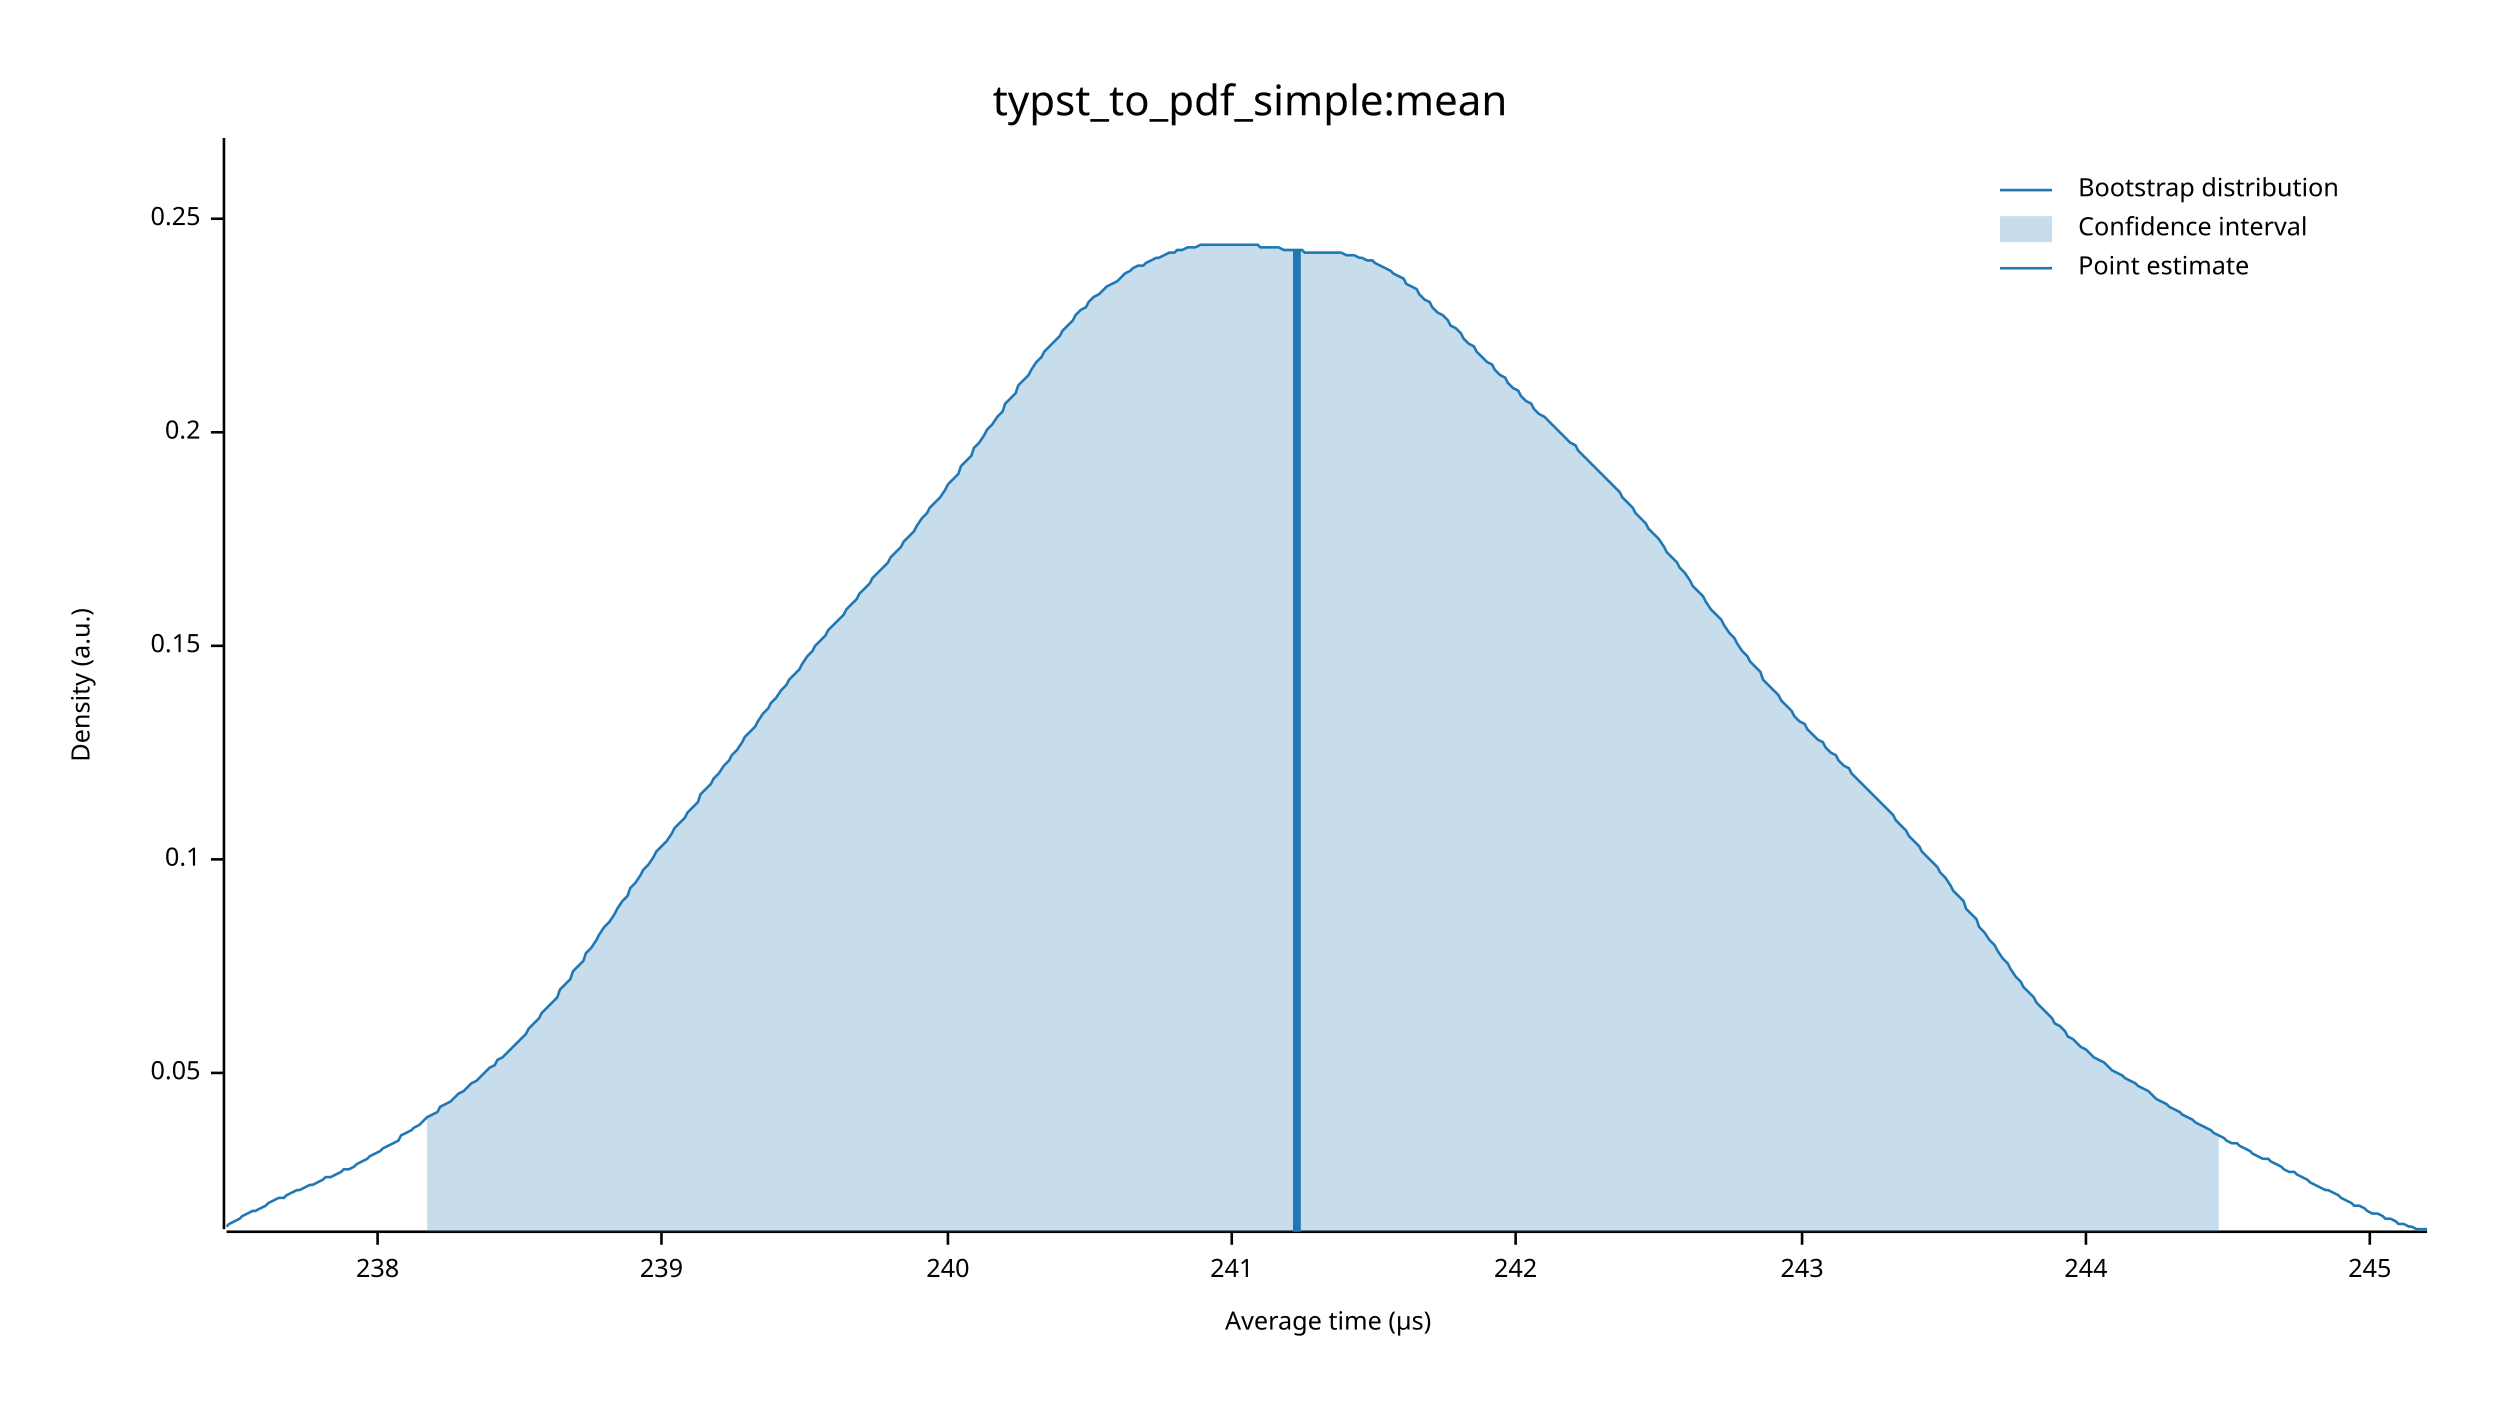
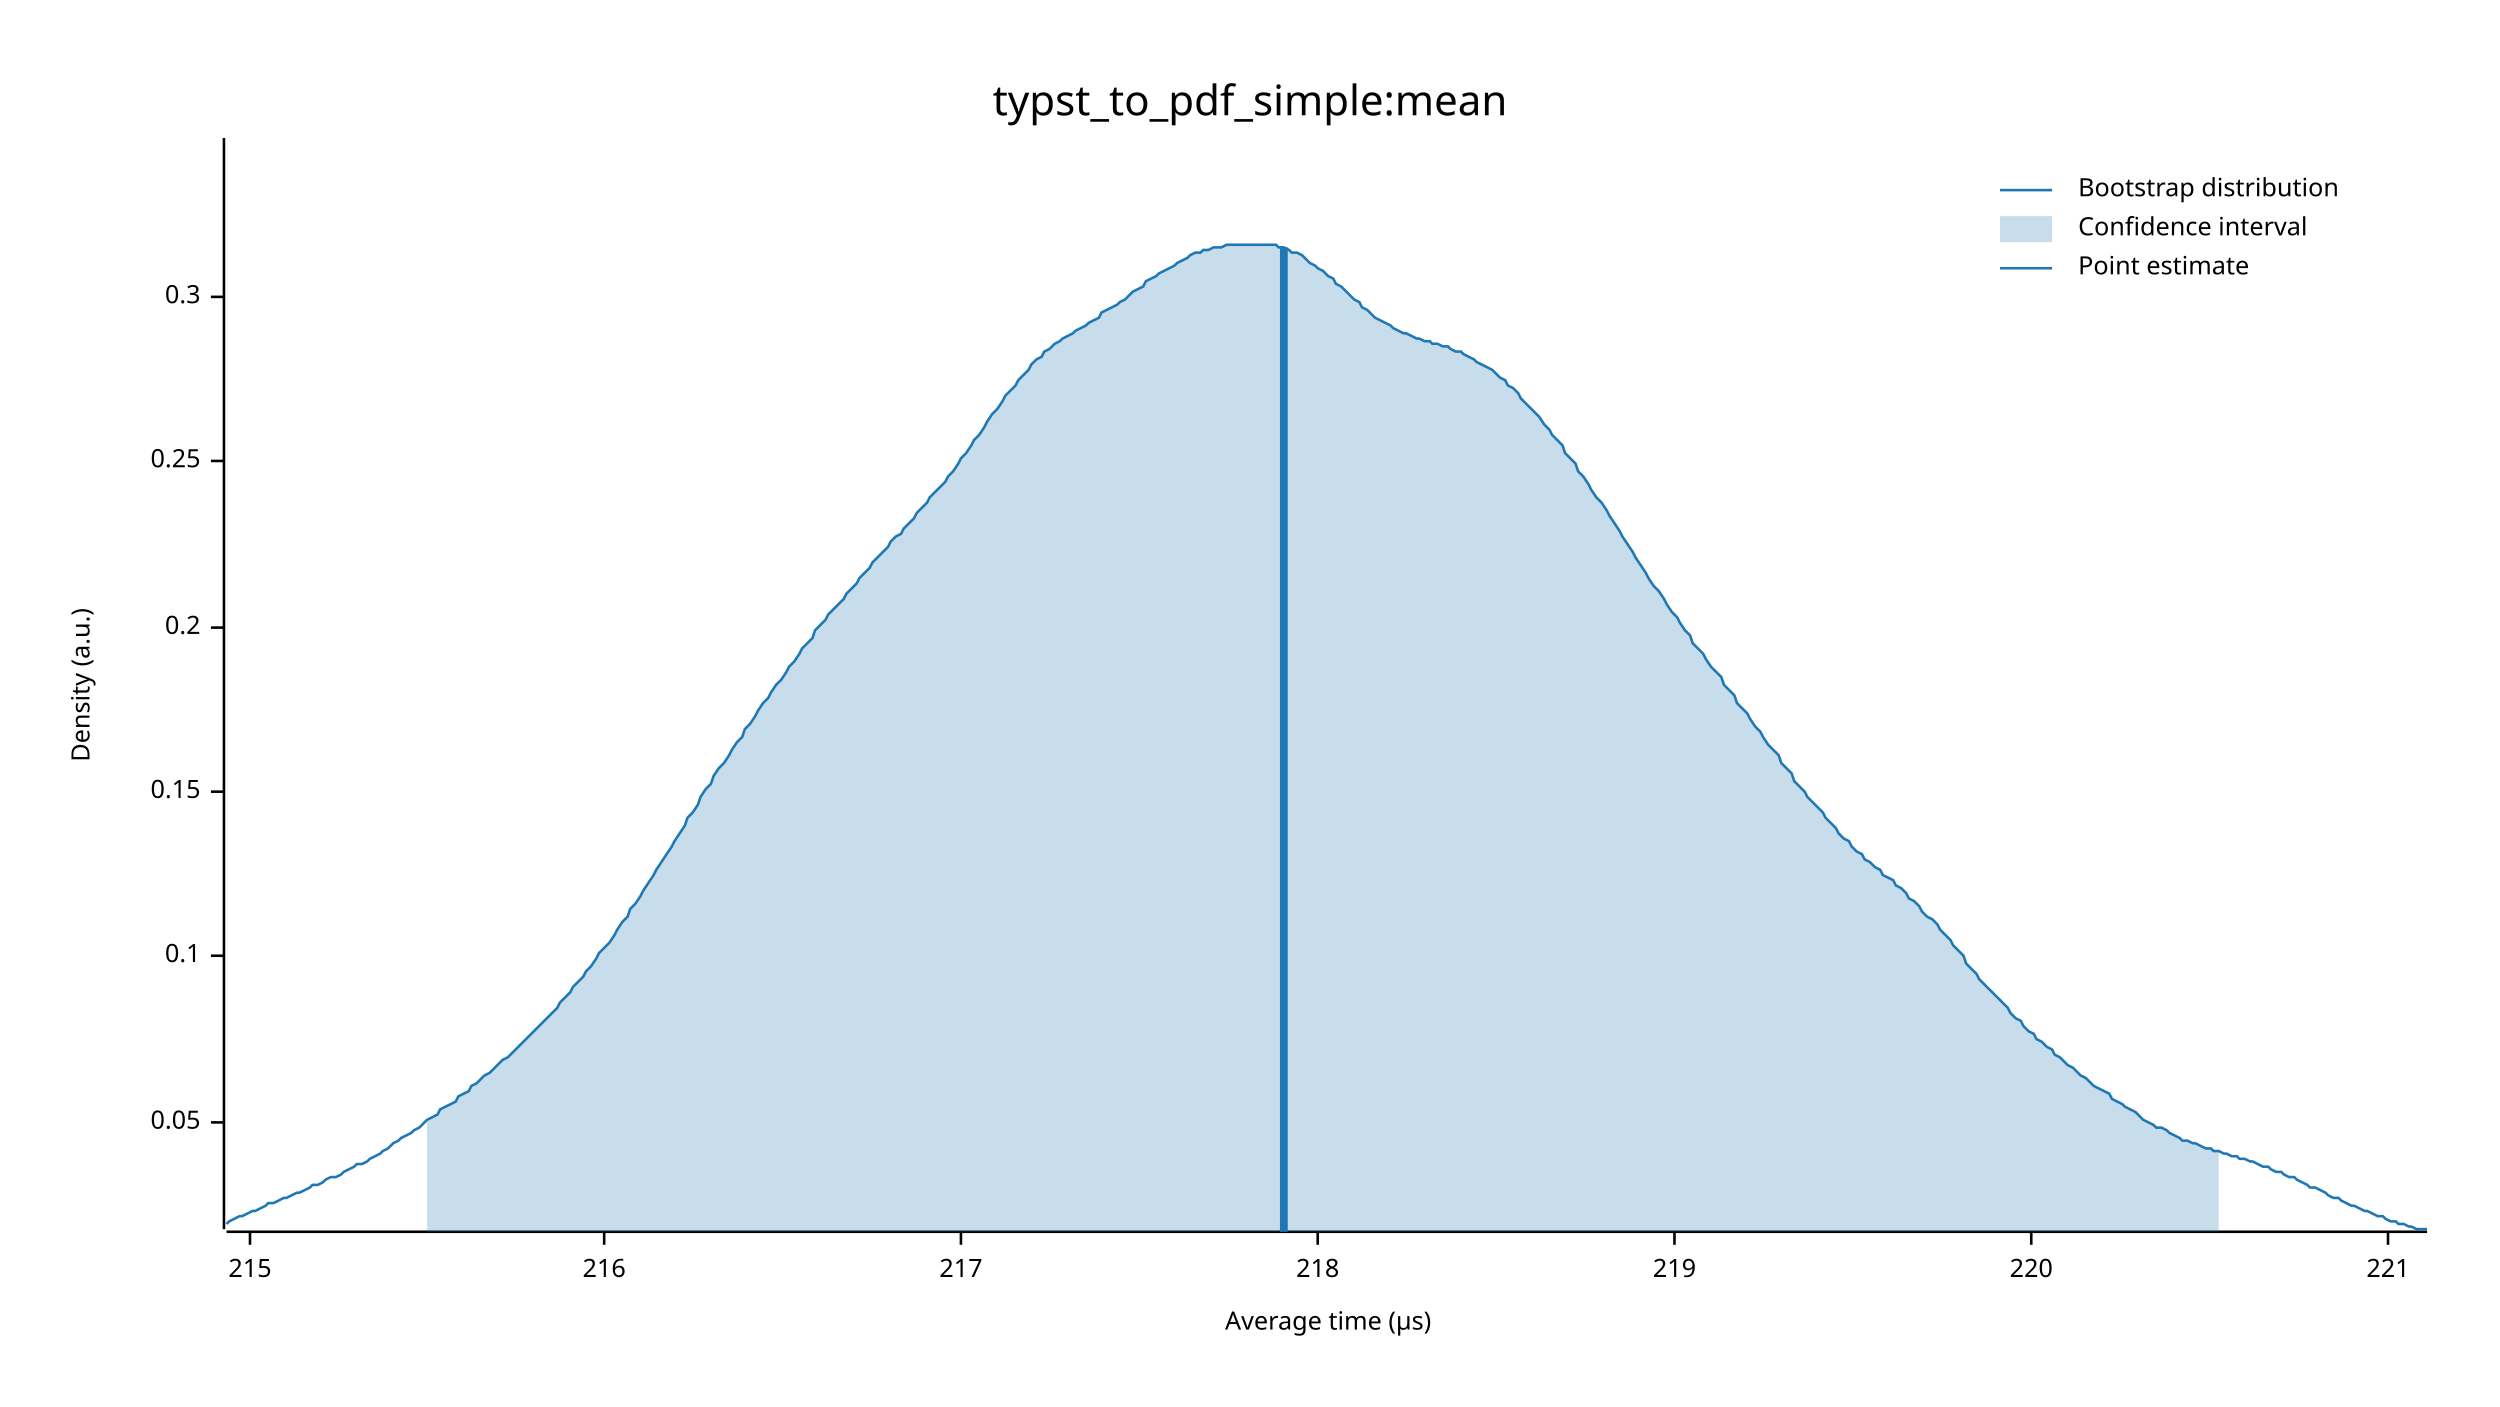
<svg xmlns="http://www.w3.org/2000/svg" width="960" height="540" viewBox="0 0 960 540">
  <text x="480" y="32" dy="0.76em" text-anchor="middle" font-family="sans-serif" font-size="16.129" opacity="1" fill="#000000">
typst_to_pdf_simple:mean
</text>
  <text x="27" y="263" dy="0.76em" text-anchor="middle" font-family="sans-serif" font-size="9.677" opacity="1" fill="#000000" transform="rotate(270, 27, 263)">
Density (a.u.)
</text>
  <text x="510" y="513" dy="-0.5ex" text-anchor="middle" font-family="sans-serif" font-size="9.677" opacity="1" fill="#000000">
Average time (µs)
</text>
  <polyline fill="none" opacity="1" stroke="#000000" stroke-width="1" points="86,53 86,472 " />
-   <text x="77" y="412" dy="0.5ex" text-anchor="end" font-family="sans-serif" font-size="9.677" opacity="1" fill="#000000">
+   <text x="77" y="431" dy="0.5ex" text-anchor="end" font-family="sans-serif" font-size="9.677" opacity="1" fill="#000000">
0.05
</text>
-   <polyline fill="none" opacity="1" stroke="#000000" stroke-width="1" points="81,412 86,412 " />
-   <text x="77" y="330" dy="0.5ex" text-anchor="end" font-family="sans-serif" font-size="9.677" opacity="1" fill="#000000">
+   <polyline fill="none" opacity="1" stroke="#000000" stroke-width="1" points="81,431 86,431 " />
+   <text x="77" y="367" dy="0.5ex" text-anchor="end" font-family="sans-serif" font-size="9.677" opacity="1" fill="#000000">
0.1
</text>
-   <polyline fill="none" opacity="1" stroke="#000000" stroke-width="1" points="81,330 86,330 " />
-   <text x="77" y="248" dy="0.5ex" text-anchor="end" font-family="sans-serif" font-size="9.677" opacity="1" fill="#000000">
+   <polyline fill="none" opacity="1" stroke="#000000" stroke-width="1" points="81,367 86,367 " />
+   <text x="77" y="304" dy="0.5ex" text-anchor="end" font-family="sans-serif" font-size="9.677" opacity="1" fill="#000000">
0.15
</text>
-   <polyline fill="none" opacity="1" stroke="#000000" stroke-width="1" points="81,248 86,248 " />
-   <text x="77" y="166" dy="0.5ex" text-anchor="end" font-family="sans-serif" font-size="9.677" opacity="1" fill="#000000">
+   <polyline fill="none" opacity="1" stroke="#000000" stroke-width="1" points="81,304 86,304 " />
+   <text x="77" y="241" dy="0.5ex" text-anchor="end" font-family="sans-serif" font-size="9.677" opacity="1" fill="#000000">
0.2
</text>
-   <polyline fill="none" opacity="1" stroke="#000000" stroke-width="1" points="81,166 86,166 " />
-   <text x="77" y="84" dy="0.5ex" text-anchor="end" font-family="sans-serif" font-size="9.677" opacity="1" fill="#000000">
+   <polyline fill="none" opacity="1" stroke="#000000" stroke-width="1" points="81,241 86,241 " />
+   <text x="77" y="177" dy="0.5ex" text-anchor="end" font-family="sans-serif" font-size="9.677" opacity="1" fill="#000000">
0.25
</text>
-   <polyline fill="none" opacity="1" stroke="#000000" stroke-width="1" points="81,84 86,84 " />
+   <polyline fill="none" opacity="1" stroke="#000000" stroke-width="1" points="81,177 86,177 " />
+   <text x="77" y="114" dy="0.5ex" text-anchor="end" font-family="sans-serif" font-size="9.677" opacity="1" fill="#000000">
+ 0.3
+ </text>
+   <polyline fill="none" opacity="1" stroke="#000000" stroke-width="1" points="81,114 86,114 " />
  <polyline fill="none" opacity="1" stroke="#000000" stroke-width="1" points="87,473 932,473 " />
-   <text x="145" y="483" dy="0.76em" text-anchor="middle" font-family="sans-serif" font-size="9.677" opacity="1" fill="#000000">
- 238
+   <text x="96" y="483" dy="0.76em" text-anchor="middle" font-family="sans-serif" font-size="9.677" opacity="1" fill="#000000">
+ 215
</text>
-   <polyline fill="none" opacity="1" stroke="#000000" stroke-width="1" points="145,473 145,478 " />
-   <text x="254" y="483" dy="0.76em" text-anchor="middle" font-family="sans-serif" font-size="9.677" opacity="1" fill="#000000">
- 239
+   <polyline fill="none" opacity="1" stroke="#000000" stroke-width="1" points="96,473 96,478 " />
+   <text x="232" y="483" dy="0.76em" text-anchor="middle" font-family="sans-serif" font-size="9.677" opacity="1" fill="#000000">
+ 216
</text>
-   <polyline fill="none" opacity="1" stroke="#000000" stroke-width="1" points="254,473 254,478 " />
-   <text x="364" y="483" dy="0.76em" text-anchor="middle" font-family="sans-serif" font-size="9.677" opacity="1" fill="#000000">
- 240
+   <polyline fill="none" opacity="1" stroke="#000000" stroke-width="1" points="232,473 232,478 " />
+   <text x="369" y="483" dy="0.76em" text-anchor="middle" font-family="sans-serif" font-size="9.677" opacity="1" fill="#000000">
+ 217
</text>
-   <polyline fill="none" opacity="1" stroke="#000000" stroke-width="1" points="364,473 364,478 " />
-   <text x="473" y="483" dy="0.76em" text-anchor="middle" font-family="sans-serif" font-size="9.677" opacity="1" fill="#000000">
- 241
+   <polyline fill="none" opacity="1" stroke="#000000" stroke-width="1" points="369,473 369,478 " />
+   <text x="506" y="483" dy="0.76em" text-anchor="middle" font-family="sans-serif" font-size="9.677" opacity="1" fill="#000000">
+ 218
</text>
-   <polyline fill="none" opacity="1" stroke="#000000" stroke-width="1" points="473,473 473,478 " />
-   <text x="582" y="483" dy="0.76em" text-anchor="middle" font-family="sans-serif" font-size="9.677" opacity="1" fill="#000000">
- 242
+   <polyline fill="none" opacity="1" stroke="#000000" stroke-width="1" points="506,473 506,478 " />
+   <text x="643" y="483" dy="0.76em" text-anchor="middle" font-family="sans-serif" font-size="9.677" opacity="1" fill="#000000">
+ 219
</text>
-   <polyline fill="none" opacity="1" stroke="#000000" stroke-width="1" points="582,473 582,478 " />
-   <text x="692" y="483" dy="0.76em" text-anchor="middle" font-family="sans-serif" font-size="9.677" opacity="1" fill="#000000">
- 243
+   <polyline fill="none" opacity="1" stroke="#000000" stroke-width="1" points="643,473 643,478 " />
+   <text x="780" y="483" dy="0.76em" text-anchor="middle" font-family="sans-serif" font-size="9.677" opacity="1" fill="#000000">
+ 220
</text>
-   <polyline fill="none" opacity="1" stroke="#000000" stroke-width="1" points="692,473 692,478 " />
-   <text x="801" y="483" dy="0.76em" text-anchor="middle" font-family="sans-serif" font-size="9.677" opacity="1" fill="#000000">
- 244
+   <polyline fill="none" opacity="1" stroke="#000000" stroke-width="1" points="780,473 780,478 " />
+   <text x="917" y="483" dy="0.76em" text-anchor="middle" font-family="sans-serif" font-size="9.677" opacity="1" fill="#000000">
+ 221
</text>
-   <polyline fill="none" opacity="1" stroke="#000000" stroke-width="1" points="801,473 801,478 " />
-   <text x="910" y="483" dy="0.76em" text-anchor="middle" font-family="sans-serif" font-size="9.677" opacity="1" fill="#000000">
- 245
- </text>
-   <polyline fill="none" opacity="1" stroke="#000000" stroke-width="1" points="910,473 910,478 " />
-   <polyline fill="none" opacity="1" stroke="#1F78B4" stroke-width="1" points="87,471 88,470 90,469 92,468 93,467 95,466 97,465 98,465 100,464 102,463 103,462 105,461 107,460 109,460 110,459 112,458 114,457 115,457 117,456 119,455 120,455 122,454 124,453 125,452 127,452 129,451 131,450 132,449 134,449 136,448 137,447 139,446 141,445 142,444 144,443 146,442 147,441 149,440 151,439 153,438 154,436 156,435 158,434 159,433 161,432 163,430 164,429 166,428 168,427 169,425 171,424 173,423 175,421 176,420 178,419 180,417 181,416 183,415 185,413 186,412 188,410 190,409 191,407 193,406 195,404 197,402 198,401 200,399 202,397 203,395 205,393 207,391 208,389 210,387 212,385 214,383 215,380 217,378 219,376 220,373 222,371 224,369 225,366 227,364 229,361 230,359 232,356 234,354 236,351 237,349 239,346 241,344 242,341 244,339 246,336 247,334 249,332 251,329 252,327 254,325 256,323 258,320 259,318 261,316 263,314 264,312 266,310 268,308 269,305 271,303 273,301 274,299 276,297 278,294 280,292 281,290 283,288 285,285 286,283 288,281 290,279 291,277 293,274 295,272 296,270 298,268 300,265 302,263 303,261 305,259 307,257 308,255 310,252 312,250 313,248 315,246 317,244 318,242 320,240 322,238 324,236 325,234 327,232 329,230 330,228 332,226 334,224 335,222 337,220 339,218 341,216 342,214 344,212 346,210 347,208 349,206 351,204 352,202 354,199 356,197 357,195 359,193 361,191 363,188 364,186 366,184 368,182 369,179 371,177 373,175 374,172 376,170 378,167 379,165 381,163 383,160 385,158 386,155 388,153 390,151 391,148 393,146 395,144 396,142 398,139 400,137 401,135 403,133 405,131 407,129 408,127 410,125 412,123 413,121 415,119 417,118 418,116 420,114 422,113 423,112 425,110 427,109 429,108 430,107 432,105 434,104 435,103 437,102 439,102 440,101 442,100 444,99 445,99 447,98 449,97 451,97 452,96 454,96 456,95 457,95 459,95 461,94 462,94 464,94 466,94 468,94 469,94 471,94 473,94 474,94 476,94 478,94 479,94 481,94 483,94 484,95 486,95 488,95 490,95 491,95 493,96 495,96 496,96 498,96 500,96 501,97 503,97 505,97 506,97 508,97 510,97 512,97 513,97 515,97 517,98 518,98 520,98 522,99 523,99 525,100 527,100 528,101 530,102 532,103 534,104 535,105 537,106 539,107 540,109 542,110 544,111 545,113 547,115 549,116 550,118 552,120 554,121 556,123 557,125 559,126 561,128 562,130 564,132 566,133 567,135 569,137 571,139 573,140 574,142 576,144 578,145 579,147 581,149 583,150 584,152 586,154 588,155 589,157 591,159 593,160 595,162 596,163 598,165 600,167 601,168 603,170 605,171 606,173 608,175 610,177 611,178 613,180 615,182 617,184 618,185 620,187 622,189 623,191 625,193 627,195 628,197 630,199 632,201 633,203 635,205 637,207 639,210 640,212 642,214 644,216 645,218 647,220 649,223 650,225 652,227 654,229 655,231 657,234 659,236 661,238 662,240 664,243 666,245 667,247 669,250 671,252 672,254 674,256 676,258 677,261 679,263 681,265 683,267 684,269 686,271 688,273 689,275 691,277 693,278 694,280 696,282 698,284 700,285 701,287 703,289 705,290 706,292 708,294 710,295 711,297 713,299 715,301 716,302 718,304 720,306 722,308 723,309 725,311 727,313 728,315 730,317 732,319 733,321 735,323 737,325 738,327 740,329 742,331 744,333 745,335 747,337 749,340 750,342 752,344 754,346 755,349 757,351 759,353 760,356 762,358 764,361 766,363 767,365 769,368 771,370 772,372 774,375 776,377 777,379 779,381 781,383 782,385 784,387 786,389 788,391 789,393 791,394 793,396 794,398 796,399 798,401 799,402 801,403 803,405 804,406 806,407 808,408 810,410 811,411 813,412 815,413 816,414 818,415 820,416 821,417 823,418 825,419 827,421 828,422 830,423 832,424 833,425 835,426 837,427 838,428 840,429 842,430 843,431 845,432 847,433 849,434 850,435 852,436 854,437 855,438 857,439 859,439 860,440 862,441 864,442 865,443 867,444 869,445 871,445 872,446 874,447 876,448 877,449 879,450 881,450 882,451 884,452 886,453 887,454 889,455 891,456 893,457 894,457 896,458 898,459 899,460 901,461 903,462 904,463 906,463 908,464 909,465 911,466 913,466 915,467 916,468 918,468 920,469 921,470 923,470 925,471 926,471 928,472 930,472 932,472 " />
-   <polygon opacity="0.25" fill="#1F78B4" points="164,429 166,428 168,427 169,425 171,424 173,423 175,421 176,420 178,419 180,417 181,416 183,415 185,413 186,412 188,410 190,409 191,407 193,406 195,404 197,402 198,401 200,399 202,397 203,395 205,393 207,391 208,389 210,387 212,385 214,383 215,380 217,378 219,376 220,373 222,371 224,369 225,366 227,364 229,361 230,359 232,356 234,354 236,351 237,349 239,346 241,344 242,341 244,339 246,336 247,334 249,332 251,329 252,327 254,325 256,323 258,320 259,318 261,316 263,314 264,312 266,310 268,308 269,305 271,303 273,301 274,299 276,297 278,294 280,292 281,290 283,288 285,285 286,283 288,281 290,279 291,277 293,274 295,272 296,270 298,268 300,265 302,263 303,261 305,259 307,257 308,255 310,252 312,250 313,248 315,246 317,244 318,242 320,240 322,238 324,236 325,234 327,232 329,230 330,228 332,226 334,224 335,222 337,220 339,218 341,216 342,214 344,212 346,210 347,208 349,206 351,204 352,202 354,199 356,197 357,195 359,193 361,191 363,188 364,186 366,184 368,182 369,179 371,177 373,175 374,172 376,170 378,167 379,165 381,163 383,160 385,158 386,155 388,153 390,151 391,148 393,146 395,144 396,142 398,139 400,137 401,135 403,133 405,131 407,129 408,127 410,125 412,123 413,121 415,119 417,118 418,116 420,114 422,113 423,112 425,110 427,109 429,108 430,107 432,105 434,104 435,103 437,102 439,102 440,101 442,100 444,99 445,99 447,98 449,97 451,97 452,96 454,96 456,95 457,95 459,95 461,94 462,94 464,94 466,94 468,94 469,94 471,94 473,94 474,94 476,94 478,94 479,94 481,94 483,94 484,95 486,95 488,95 490,95 491,95 493,96 495,96 496,96 498,96 500,96 501,97 503,97 505,97 506,97 508,97 510,97 512,97 513,97 515,97 517,98 518,98 520,98 522,99 523,99 525,100 527,100 528,101 530,102 532,103 534,104 535,105 537,106 539,107 540,109 542,110 544,111 545,113 547,115 549,116 550,118 552,120 554,121 556,123 557,125 559,126 561,128 562,130 564,132 566,133 567,135 569,137 571,139 573,140 574,142 576,144 578,145 579,147 581,149 583,150 584,152 586,154 588,155 589,157 591,159 593,160 595,162 596,163 598,165 600,167 601,168 603,170 605,171 606,173 608,175 610,177 611,178 613,180 615,182 617,184 618,185 620,187 622,189 623,191 625,193 627,195 628,197 630,199 632,201 633,203 635,205 637,207 639,210 640,212 642,214 644,216 645,218 647,220 649,223 650,225 652,227 654,229 655,231 657,234 659,236 661,238 662,240 664,243 666,245 667,247 669,250 671,252 672,254 674,256 676,258 677,261 679,263 681,265 683,267 684,269 686,271 688,273 689,275 691,277 693,278 694,280 696,282 698,284 700,285 701,287 703,289 705,290 706,292 708,294 710,295 711,297 713,299 715,301 716,302 718,304 720,306 722,308 723,309 725,311 727,313 728,315 730,317 732,319 733,321 735,323 737,325 738,327 740,329 742,331 744,333 745,335 747,337 749,340 750,342 752,344 754,346 755,349 757,351 759,353 760,356 762,358 764,361 766,363 767,365 769,368 771,370 772,372 774,375 776,377 777,379 779,381 781,383 782,385 784,387 786,389 788,391 789,393 791,394 793,396 794,398 796,399 798,401 799,402 801,403 803,405 804,406 806,407 808,408 810,410 811,411 813,412 815,413 816,414 818,415 820,416 821,417 823,418 825,419 827,421 828,422 830,423 832,424 833,425 835,426 837,427 838,428 840,429 842,430 843,431 845,432 847,433 849,434 850,435 852,436 852,473 164,473 " />
-   <polyline fill="none" opacity="1" stroke="#1F78B4" stroke-width="3" points="498,473 498,96 " />
+   <polyline fill="none" opacity="1" stroke="#000000" stroke-width="1" points="917,473 917,478 " />
+   <polyline fill="none" opacity="1" stroke="#1F78B4" stroke-width="1" points="87,470 88,469 90,468 92,467 93,467 95,466 97,465 98,465 100,464 102,463 103,462 105,462 107,461 109,460 110,460 112,459 114,458 115,458 117,457 119,456 120,455 122,455 124,454 125,453 127,452 129,452 131,451 132,450 134,449 136,448 137,447 139,447 141,446 142,445 144,444 146,443 147,442 149,441 151,439 153,438 154,437 156,436 158,435 159,434 161,433 163,431 164,430 166,429 168,428 169,426 171,425 173,424 175,423 176,421 178,420 180,419 181,417 183,416 185,414 186,413 188,412 190,410 191,409 193,407 195,406 197,404 198,403 200,401 202,399 203,398 205,396 207,394 208,393 210,391 212,389 214,387 215,385 217,383 219,381 220,379 222,377 224,375 225,373 227,371 229,368 230,366 232,364 234,362 236,359 237,357 239,354 241,352 242,349 244,347 246,344 247,342 249,339 251,336 252,334 254,331 256,328 258,325 259,323 261,320 263,317 264,314 266,312 268,309 269,306 271,303 273,301 274,298 276,295 278,293 280,290 281,288 283,285 285,283 286,280 288,278 290,275 291,273 293,270 295,268 296,266 298,263 300,261 302,258 303,256 305,254 307,251 308,249 310,247 312,245 313,242 315,240 317,238 318,236 320,234 322,232 324,230 325,228 327,226 329,224 330,222 332,220 334,218 335,216 337,214 339,212 341,210 342,208 344,206 346,205 347,203 349,201 351,199 352,197 354,195 356,193 357,191 359,189 361,187 363,185 364,183 366,181 368,178 369,176 371,174 373,171 374,169 376,167 378,164 379,162 381,159 383,157 385,154 386,152 388,150 390,148 391,146 393,144 395,142 396,140 398,138 400,137 401,135 403,134 405,132 407,131 408,130 410,129 412,128 413,127 415,126 417,125 418,124 420,123 422,122 423,120 425,119 427,118 429,117 430,116 432,115 434,113 435,112 437,111 439,110 440,108 442,107 444,106 445,105 447,104 449,103 451,102 452,101 454,100 456,99 457,98 459,97 461,97 462,96 464,96 466,95 468,95 469,95 471,94 473,94 474,94 476,94 478,94 479,94 481,94 483,94 484,94 486,94 488,94 490,94 491,95 493,95 495,96 496,97 498,97 500,98 501,99 503,101 505,102 506,103 508,104 510,106 512,107 513,109 515,110 517,112 518,113 520,115 522,116 523,118 525,119 527,121 528,122 530,123 532,124 534,125 535,126 537,127 539,128 540,128 542,129 544,130 545,130 547,131 549,131 550,132 552,132 554,133 556,133 557,134 559,135 561,135 562,136 564,137 566,138 567,139 569,140 571,141 573,142 574,143 576,145 578,146 579,148 581,149 583,151 584,153 586,155 588,157 589,158 591,160 593,163 595,165 596,167 598,169 600,171 601,174 603,176 605,178 606,181 608,183 610,186 611,188 613,191 615,193 617,196 618,198 620,201 622,204 623,206 625,209 627,212 628,214 630,217 632,220 633,222 635,225 637,227 639,230 640,232 642,235 644,237 645,239 647,242 649,244 650,247 652,249 654,251 655,253 657,256 659,258 661,260 662,263 664,265 666,267 667,270 669,272 671,274 672,276 674,279 676,281 677,283 679,286 681,288 683,290 684,293 686,295 688,297 689,300 691,302 693,304 694,306 696,308 698,310 700,312 701,314 703,316 705,318 706,320 708,322 710,323 711,325 713,327 715,328 716,330 718,331 720,333 722,334 723,336 725,337 727,338 728,340 730,341 732,343 733,345 735,346 737,348 738,350 740,352 742,353 744,355 745,357 747,359 749,361 750,363 752,365 754,367 755,370 757,372 759,374 760,376 762,378 764,380 766,382 767,383 769,385 771,387 772,389 774,391 776,392 777,394 779,396 781,397 782,399 784,400 786,402 788,403 789,405 791,406 793,408 794,409 796,410 798,412 799,413 801,414 803,416 804,417 806,418 808,419 810,420 811,422 813,423 815,424 816,425 818,426 820,427 821,428 823,430 825,431 827,432 828,433 830,433 832,434 833,435 835,436 837,437 838,438 840,438 842,439 843,439 845,440 847,441 849,441 850,442 852,442 854,443 855,443 857,444 859,444 860,445 862,445 864,446 865,446 867,447 869,448 871,448 872,449 874,450 876,450 877,451 879,452 881,452 882,453 884,454 886,455 887,456 889,456 891,457 893,458 894,459 896,460 898,460 899,461 901,462 903,463 904,463 906,464 908,465 909,465 911,466 913,467 915,467 916,468 918,469 920,469 921,470 923,470 925,471 926,471 928,472 930,472 932,472 " />
+   <polygon opacity="0.25" fill="#1F78B4" points="164,430 166,429 168,428 169,426 171,425 173,424 175,423 176,421 178,420 180,419 181,417 183,416 185,414 186,413 188,412 190,410 191,409 193,407 195,406 197,404 198,403 200,401 202,399 203,398 205,396 207,394 208,393 210,391 212,389 214,387 215,385 217,383 219,381 220,379 222,377 224,375 225,373 227,371 229,368 230,366 232,364 234,362 236,359 237,357 239,354 241,352 242,349 244,347 246,344 247,342 249,339 251,336 252,334 254,331 256,328 258,325 259,323 261,320 263,317 264,314 266,312 268,309 269,306 271,303 273,301 274,298 276,295 278,293 280,290 281,288 283,285 285,283 286,280 288,278 290,275 291,273 293,270 295,268 296,266 298,263 300,261 302,258 303,256 305,254 307,251 308,249 310,247 312,245 313,242 315,240 317,238 318,236 320,234 322,232 324,230 325,228 327,226 329,224 330,222 332,220 334,218 335,216 337,214 339,212 341,210 342,208 344,206 346,205 347,203 349,201 351,199 352,197 354,195 356,193 357,191 359,189 361,187 363,185 364,183 366,181 368,178 369,176 371,174 373,171 374,169 376,167 378,164 379,162 381,159 383,157 385,154 386,152 388,150 390,148 391,146 393,144 395,142 396,140 398,138 400,137 401,135 403,134 405,132 407,131 408,130 410,129 412,128 413,127 415,126 417,125 418,124 420,123 422,122 423,120 425,119 427,118 429,117 430,116 432,115 434,113 435,112 437,111 439,110 440,108 442,107 444,106 445,105 447,104 449,103 451,102 452,101 454,100 456,99 457,98 459,97 461,97 462,96 464,96 466,95 468,95 469,95 471,94 473,94 474,94 476,94 478,94 479,94 481,94 483,94 484,94 486,94 488,94 490,94 491,95 493,95 495,96 496,97 498,97 500,98 501,99 503,101 505,102 506,103 508,104 510,106 512,107 513,109 515,110 517,112 518,113 520,115 522,116 523,118 525,119 527,121 528,122 530,123 532,124 534,125 535,126 537,127 539,128 540,128 542,129 544,130 545,130 547,131 549,131 550,132 552,132 554,133 556,133 557,134 559,135 561,135 562,136 564,137 566,138 567,139 569,140 571,141 573,142 574,143 576,145 578,146 579,148 581,149 583,151 584,153 586,155 588,157 589,158 591,160 593,163 595,165 596,167 598,169 600,171 601,174 603,176 605,178 606,181 608,183 610,186 611,188 613,191 615,193 617,196 618,198 620,201 622,204 623,206 625,209 627,212 628,214 630,217 632,220 633,222 635,225 637,227 639,230 640,232 642,235 644,237 645,239 647,242 649,244 650,247 652,249 654,251 655,253 657,256 659,258 661,260 662,263 664,265 666,267 667,270 669,272 671,274 672,276 674,279 676,281 677,283 679,286 681,288 683,290 684,293 686,295 688,297 689,300 691,302 693,304 694,306 696,308 698,310 700,312 701,314 703,316 705,318 706,320 708,322 710,323 711,325 713,327 715,328 716,330 718,331 720,333 722,334 723,336 725,337 727,338 728,340 730,341 732,343 733,345 735,346 737,348 738,350 740,352 742,353 744,355 745,357 747,359 749,361 750,363 752,365 754,367 755,370 757,372 759,374 760,376 762,378 764,380 766,382 767,383 769,385 771,387 772,389 774,391 776,392 777,394 779,396 781,397 782,399 784,400 786,402 788,403 789,405 791,406 793,408 794,409 796,410 798,412 799,413 801,414 803,416 804,417 806,418 808,419 810,420 811,422 813,423 815,424 816,425 818,426 820,427 821,428 823,430 825,431 827,432 828,433 830,433 832,434 833,435 835,436 837,437 838,438 840,438 842,439 843,439 845,440 847,441 849,441 850,442 852,442 852,473 164,473 " />
+   <polyline fill="none" opacity="1" stroke="#1F78B4" stroke-width="3" points="493,473 493,95 " />
  <text x="798" y="68" dy="0.76em" text-anchor="start" font-family="sans-serif" font-size="9.677" opacity="1" fill="#000000">
Bootstrap distribution
</text>
  <text x="798" y="83" dy="0.76em" text-anchor="start" font-family="sans-serif" font-size="9.677" opacity="1" fill="#000000">
Confidence interval
</text>
  <text x="798" y="98" dy="0.76em" text-anchor="start" font-family="sans-serif" font-size="9.677" opacity="1" fill="#000000">
Point estimate
</text>
  <polyline fill="none" opacity="1" stroke="#1F78B4" stroke-width="1" points="768,73 788,73 " />
  <rect x="768" y="83" width="20" height="10" opacity="0.25" fill="#1F78B4" stroke="none" />
  <polyline fill="none" opacity="1" stroke="#1F78B4" stroke-width="1" points="768,103 788,103 " />
</svg>
